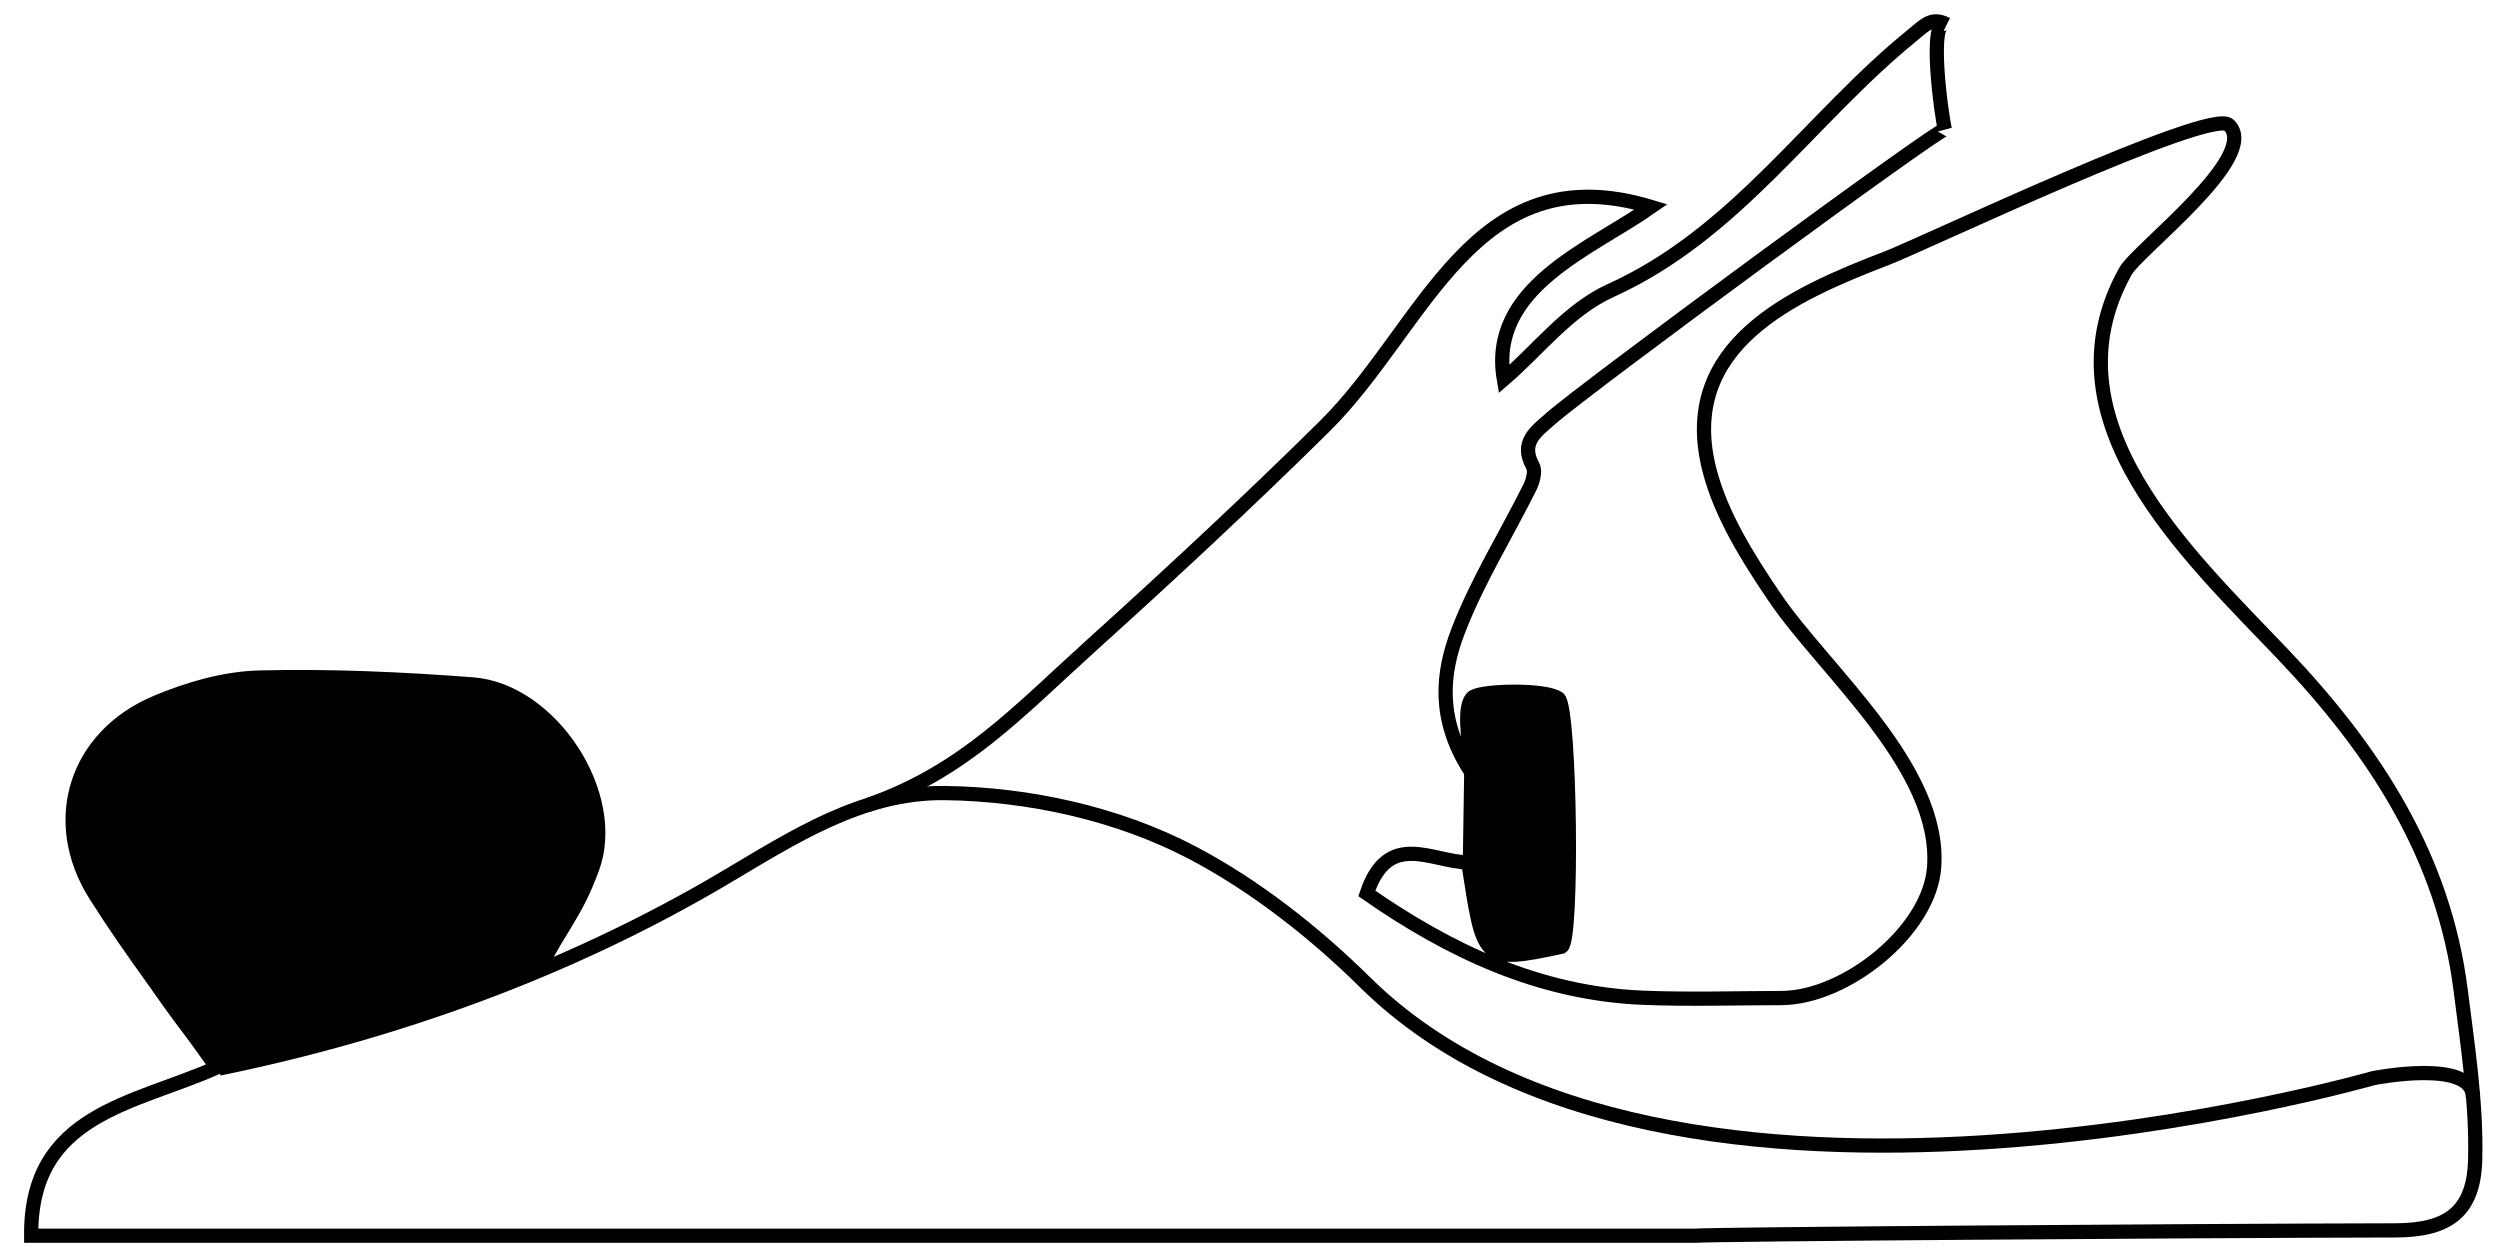
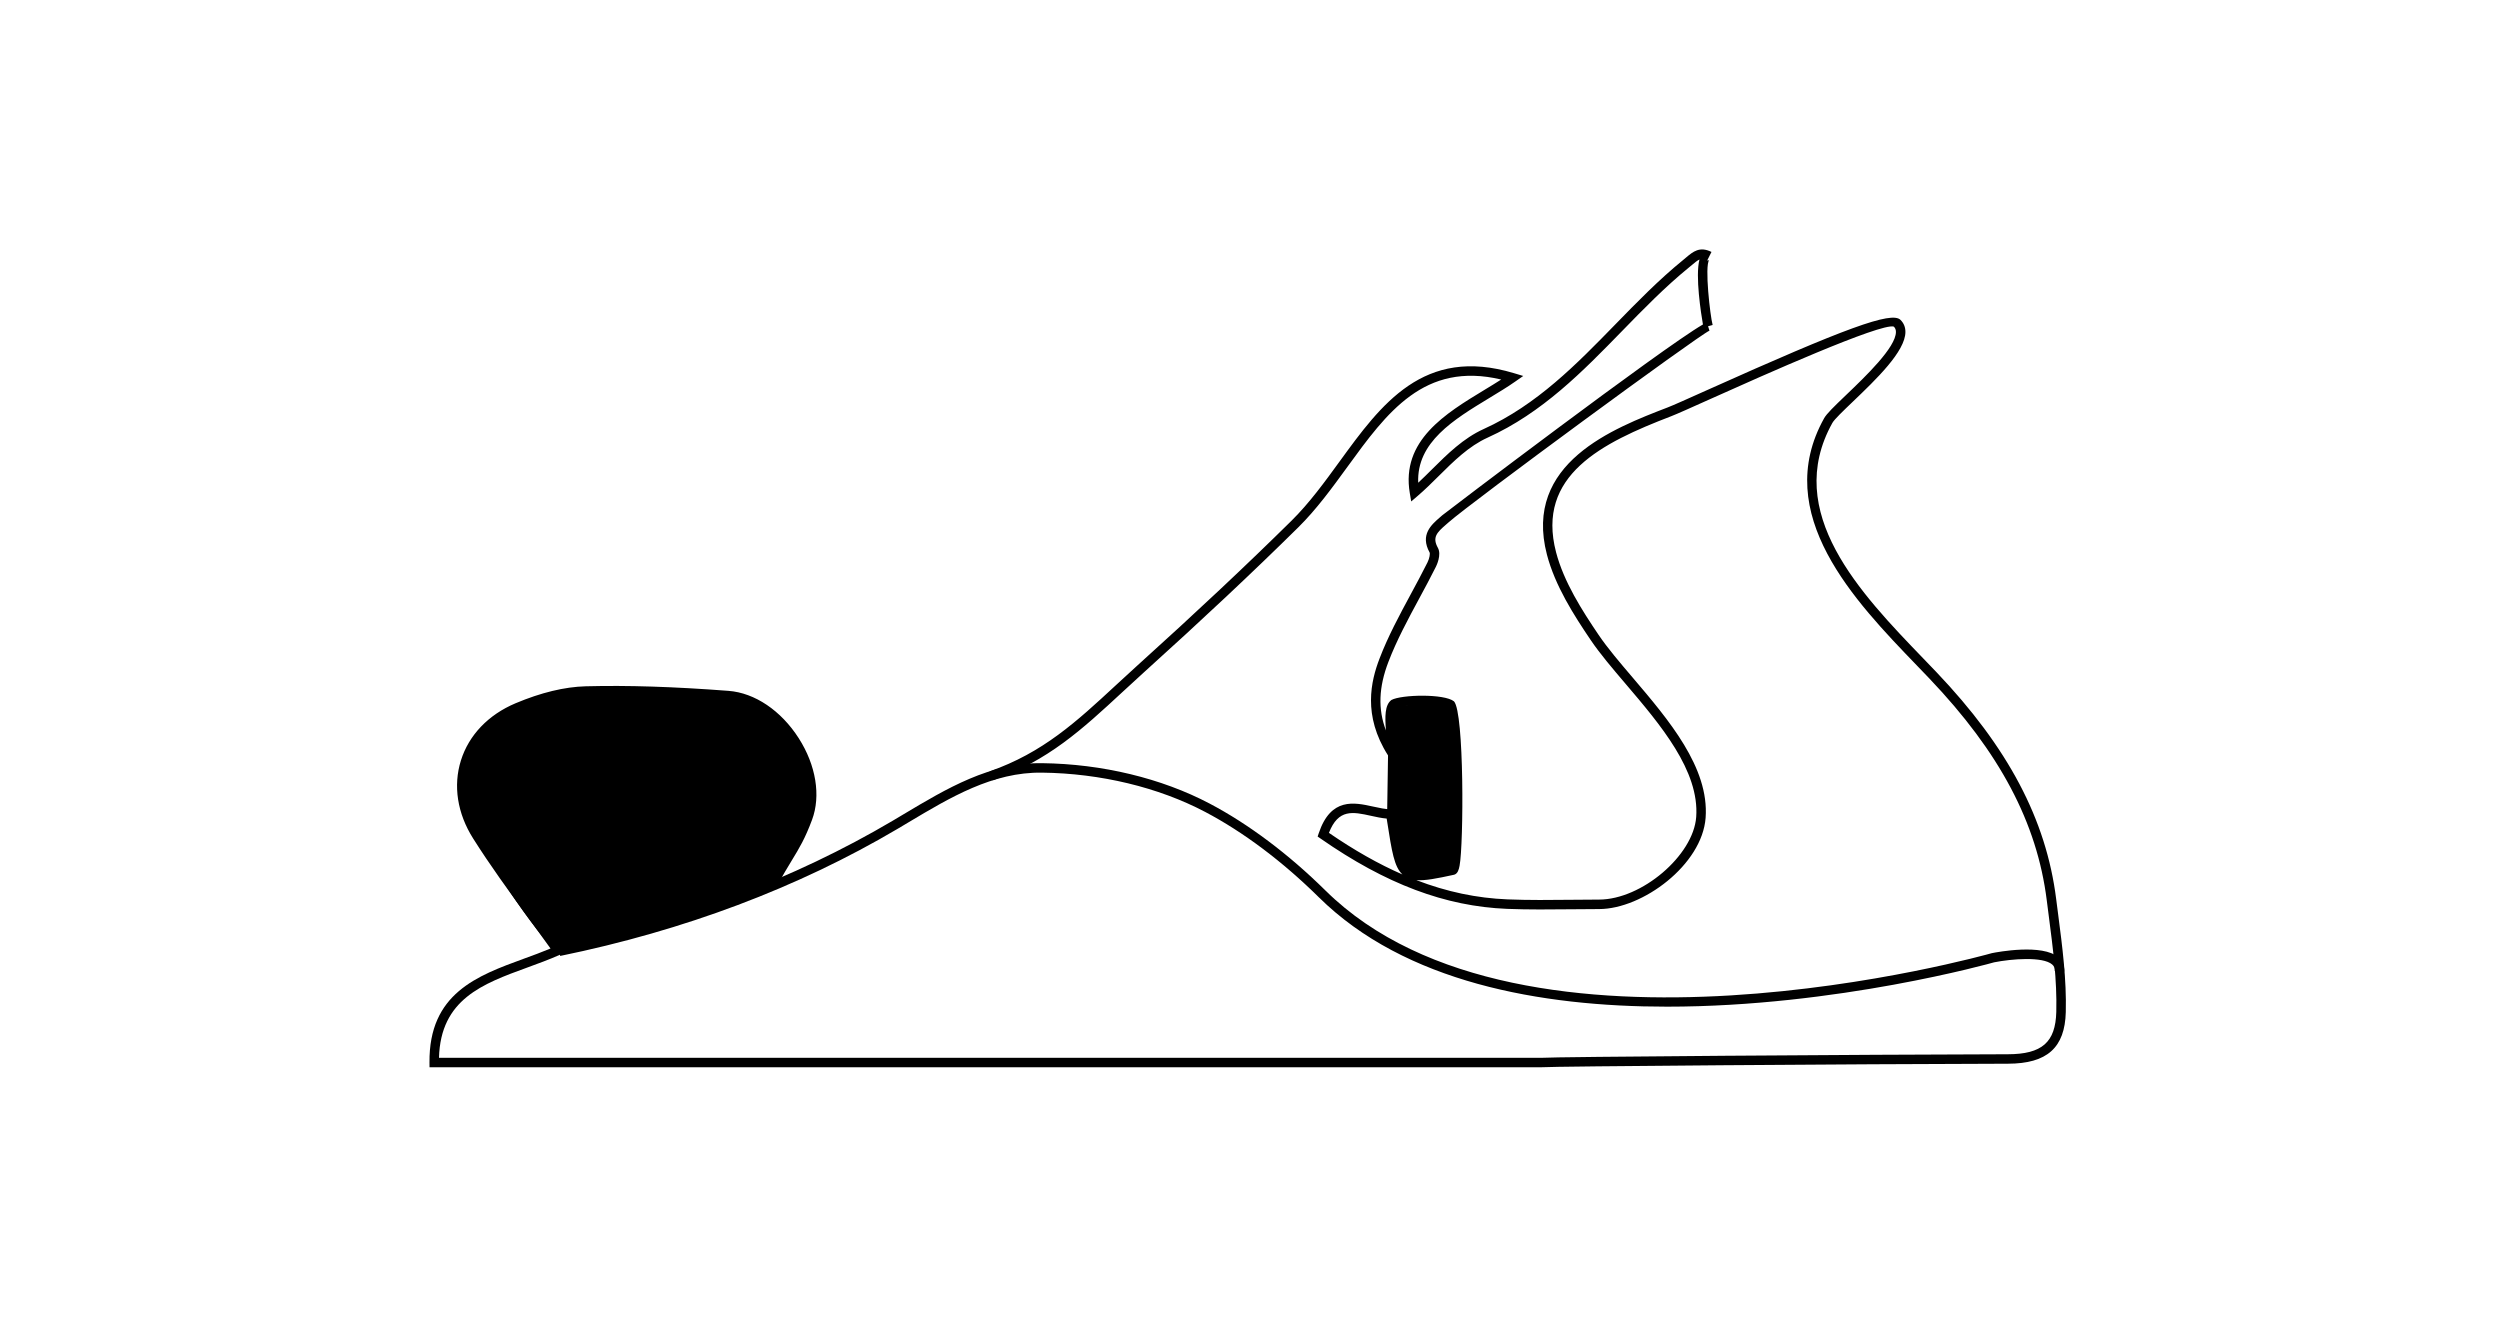
- <svg xmlns="http://www.w3.org/2000/svg" version="1.1" id="Layer_1" x="0px" y="0px" width="175.75px" height="87.87px" viewBox="0 0 175.75 87.87" enable-background="new 0 0 175.75 87.87" xml:space="preserve">
+ <svg xmlns="http://www.w3.org/2000/svg" version="1.1" id="Layer_1" x="0px" y="0px" width="423px" height="225px" viewBox="0 0 423 225" enable-background="new 0 0 423 225" xml:space="preserve">
  <g>
    <g>
      <g>
-         <path fill-rule="evenodd" clip-rule="evenodd" fill="none" stroke="#000000" stroke-miterlimit="10" d="M61.005,56.596     c6.755-2.355,10.567-6.576,15.792-11.291c5.533-4.994,10.984-10.063,16.29-15.301c7.139-7.042,10.451-19.24,22.987-15.459     c-4.275,2.989-11.451,5.658-10.354,12.117c2.428-2.078,4.52-4.884,7.52-6.242c8.825-3.995,14.004-12.091,21.167-17.917     c0.913-0.742,1.377-1.33,2.456-0.791c-1.381-0.69-0.352,6.606-0.136,7.398c-0.094-0.348-25.283,18.161-27.734,20.336     c-0.995,0.884-2.153,1.653-1.237,3.313c0.201,0.364,0.005,1.077-0.219,1.524c-1.681,3.371-3.704,6.607-5.042,10.106     c-1.111,2.906-1.474,6.117,0.843,9.76c0-2.053-0.563-4.56,0.245-5.166c0.875-0.472,5.189-0.518,5.995,0.135     c0.809,0.877,1.01,17.044,0.199,17.436c-5.656,1.226-5.479,0.953-6.559-5.928c-2.549-0.021-5.62-2.313-7.133,2.181     c5.786,4.027,12.102,7.04,19.442,7.335c3.225,0.131,6.459,0.025,9.689,0.021c4.535-0.006,10.427-4.729,10.753-9.184     c0.514-6.996-7.713-13.816-11.212-18.986c-1.865-2.756-3.744-5.738-4.568-8.893c-2.311-8.841,5.892-12.427,12.463-14.954     c2.571-0.989,22.756-10.601,24.038-9.357c2.272,2.202-6.42,8.758-7.271,10.283c-5.839,10.472,4.407,19.927,11.046,26.897     c6.44,6.762,11.339,14.23,12.526,23.688c0.495,3.945,1.114,7.929,1.013,11.877c-0.094,3.68-1.936,4.954-5.604,4.962     c-15.357,0.032-48.196,0.273-49.258,0.375c-38.983,0-77.968,0-116.95,0c-0.081-8.575,7.208-9.229,13.051-11.829     c-2.928-4.13-5.922-7.992-8.521-12.107c-3.292-5.211-1.401-11.162,4.259-13.549c2.266-0.953,4.796-1.689,7.225-1.752     c5.004-0.129,10.031,0.102,15.027,0.48c5.498,0.418,10.322,7.769,8.393,12.951c-1.163,3.12-1.958,3.694-3.729,7.051" />
+         <path d="M73.468,180.583h-0.793l-0.007-0.794c-0.111-11.709,8.067-14.691,15.973-17.579c1.496-0.544,3.032-1.103,4.509-1.724     c-1.266-1.773-2.538-3.517-3.799-5.249c-3.301-4.529-6.418-8.808-9.302-13.375c-2.672-4.23-3.403-8.918-2.059-13.202     c1.347-4.288,4.631-7.725,9.248-9.67c4.304-1.812,8.296-2.775,11.865-2.869c7.128-0.183,14.803,0.062,24.157,0.771     c4.448,0.339,8.89,3.332,11.883,8.01c2.929,4.574,3.77,9.741,2.253,13.817c-1.186,3.182-2.155,4.775-3.378,6.785     c-0.741,1.218-1.579,2.595-2.638,4.605l-1.418-0.747c1.083-2.053,1.934-3.454,2.687-4.69c1.226-2.015,2.112-3.472,3.244-6.512     c1.345-3.607,0.56-8.239-2.099-12.395c-2.683-4.194-6.766-6.979-10.655-7.277c-9.299-0.707-16.922-0.951-23.993-0.767     c-3.369,0.088-7.166,1.011-11.284,2.745c-4.175,1.76-7.138,4.84-8.341,8.675c-1.201,3.827-0.532,8.041,1.886,11.866     c2.854,4.523,5.957,8.781,9.241,13.288c1.457,1.999,2.924,4.014,4.385,6.072l0.565,0.798l-0.894,0.397     c-1.794,0.799-3.685,1.485-5.512,2.154c-7.526,2.746-14.649,5.347-14.915,15.265h186.557c1.727-0.169,54.628-0.55,78.913-0.602     c5.755-0.014,8.047-2.022,8.178-7.167c0.138-5.362-0.577-10.873-1.27-16.202l-0.347-2.707     c-1.643-13.086-7.951-25.001-19.853-37.495c-0.704-0.74-1.434-1.497-2.181-2.271c-10.406-10.795-24.659-25.582-15.635-41.765     c0.429-0.77,1.63-1.937,3.715-3.932c3.356-3.212,8.428-8.067,8.437-10.677c0-0.374-0.114-0.66-0.36-0.901     c-2.146-0.673-22.331,8.34-30.941,12.207c-3.339,1.5-5.751,2.582-6.727,2.958c-11.721,4.507-22.88,9.995-19.479,23.007     c1.317,5.036,4.41,9.867,7.208,14.001c1.501,2.216,3.572,4.649,5.769,7.226c6.071,7.129,12.953,15.21,12.33,23.699     c-0.581,7.948-10.647,15.445-18.023,15.455c-1.553,0-3.106,0.018-4.659,0.033c-3.571,0.038-7.266,0.074-10.898-0.068     c-10.488-0.423-20.521-4.202-31.572-11.896l-0.495-0.342l0.191-0.57c2.046-6.078,6.005-5.203,9.183-4.503     c1.065,0.234,2.07,0.455,3.01,0.466l0.682,0.003l0.284,1.826c0.742,4.771,1.15,7.4,2.315,8.198     c1.031,0.713,3.229,0.311,6.711-0.439c0.894-2.871,0.587-24.409-0.408-26.664c-1.25-0.742-7.5-0.676-8.627-0.073     c-0.452,0.352-0.27,2.718-0.134,4.442c0.079,1.036,0.163,2.108,0.163,3.131v2.75l-1.477-2.321     c-4.296-6.756-2.869-12.568-1.422-16.353c1.442-3.779,3.403-7.405,5.296-10.914c0.956-1.774,1.917-3.55,2.813-5.348     c0.372-0.745,0.466-1.514,0.364-1.696c-1.654-2.997,0.31-4.694,1.739-5.936l0.412-0.36c0.36-0.319,37.136-28.258,44.098-32.28     c-0.32-1.842-1.319-8.182-0.586-10.99c-0.336,0.145-0.707,0.445-1.25,0.903l-0.509,0.422c-4.032,3.279-7.747,7.091-11.339,10.778     c-6.629,6.804-13.483,13.839-22.748,18.034c-3.18,1.438-5.77,4.01-8.275,6.497c-1.154,1.145-2.346,2.327-3.579,3.382     l-1.075,0.919l-0.236-1.395c-1.514-8.908,6.016-13.473,12.657-17.499c0.978-0.593,1.92-1.164,2.809-1.735     c-13.037-3.093-19.356,5.6-26.03,14.784c-2.57,3.533-5.226,7.187-8.321,10.241c-7.633,7.536-16.178,15.562-26.124,24.537     c-1.257,1.133-2.461,2.25-3.641,3.341c-6.75,6.25-12.582,11.649-21.933,14.91l-0.529-1.514     c9.037-3.151,14.754-8.443,21.373-14.573c1.184-1.094,2.394-2.215,3.656-3.354c9.926-8.959,18.455-16.969,26.071-24.488     c3.002-2.962,5.619-6.561,8.149-10.042c6.982-9.601,14.193-19.528,29.473-14.922l1.583,0.477l-1.355,0.946     c-1.328,0.93-2.796,1.819-4.35,2.761c-6.079,3.686-12.353,7.488-12.068,14.358c0.778-0.723,1.546-1.483,2.342-2.275     c2.606-2.586,5.304-5.261,8.746-6.817c8.987-4.07,15.736-10.995,22.259-17.691c3.625-3.72,7.372-7.567,11.477-10.904l0.486-0.407     c1.19-1.001,2.31-1.949,4.301-0.962c0.003,0.001,0.006,0.003,0.011,0.005l-0.717,1.434c0.094,0.037,0.274-0.009,0.336-0.089     c-0.812,1.022,0.159,9.473,0.577,11.014v0.001l-0.772,0.213l0.236,0.745c-1.991,0.887-40.353,29.073-44.135,32.431l-0.428,0.373     c-1.584,1.373-2.367,2.171-1.385,3.95c0.641,1.163-0.233,2.982-0.335,3.186c-0.904,1.814-1.87,3.604-2.836,5.393     c-1.869,3.463-3.802,7.044-5.21,10.726c-1.631,4.266-1.783,7.963-0.414,11.585c-0.171-2.338-0.207-4.301,0.929-5.153     c1.696-0.923,8.962-1.083,10.588,0.234c1.744,1.877,1.642,24.139,0.944,27.814c-0.136,0.718-0.32,1.242-0.779,1.465l-0.18,0.062     c-2.875,0.623-4.873,1.03-6.365,0.902c5.169,1.991,10.252,3.053,15.443,3.261c3.596,0.146,7.268,0.108,10.814,0.068     c1.559-0.015,3.119-0.032,4.674-0.034c7.199-0.009,15.952-7.45,16.43-13.97c0.575-7.833-6.081-15.648-11.954-22.542     c-2.223-2.61-4.323-5.078-5.873-7.367c-2.873-4.243-6.052-9.213-7.431-14.493c-4.047-15.488,11.291-21.384,20.453-24.908     c0.937-0.359,3.454-1.492,6.646-2.923c23.562-10.58,31.203-13.354,32.71-11.895c0.566,0.548,0.852,1.24,0.849,2.056     c-0.011,3.291-4.955,8.024-8.931,11.829c-1.589,1.521-3.091,2.958-3.424,3.555c-8.444,15.146,4.771,28.856,15.39,39.872     c0.747,0.776,1.48,1.536,2.188,2.277c12.15,12.755,18.595,24.959,20.282,38.402l0.348,2.699     c0.699,5.391,1.423,10.962,1.281,16.45c-0.154,6.022-3.167,8.715-9.775,8.729c-25.658,0.053-77.237,0.443-78.84,0.596     L73.468,180.583z M224.854,140.921c4.276,2.938,8.392,5.273,12.439,7.039c-1.397-1.307-1.794-3.859-2.586-8.947l-0.08-0.509     c-0.887-0.078-1.785-0.275-2.656-0.468C228.899,137.359,226.449,136.821,224.854,140.921z" />
      </g>
    </g>
-     <path fill-rule="evenodd" clip-rule="evenodd" fill="none" stroke="#000000" stroke-miterlimit="10" d="M15.396,75.121   c12.416-2.547,24.514-6.893,35.443-13.344c4.857-2.867,9.725-6.096,15.564-6.025c5.926,0.074,12.201,1.447,17.442,4.205   c4.396,2.313,8.593,5.615,12.122,9.101c21.288,21.02,70.871,6.737,70.871,6.737s7.187-1.438,7.006,1.438" />
-     <path fill-rule="evenodd" clip-rule="evenodd" d="M15.001,75.12c0,0,21.001-4.333,23.167-7.333s2.833-5.667,2.833-5.667l1-3.833   c0,0-0.166-7.5-8.333-10.334c-2.167,0-4.334,0-4.334,0L16.668,47.62c0,0-11.834,1.167-11.667,11.5   C9.334,69.287,15.001,75.12,15.001,75.12z" />
-     <path fill-rule="evenodd" clip-rule="evenodd" d="M104.979,49.12c0,0,3.039-1.333,4.47-0.167   c1.432,1.167,0.358,17.334,0.358,17.334l-4.113,0.833l-1.431-0.667l-1.43-5.833l0.178-11.5H104.979z" />
+     <path d="M282.074,170.328c-21.479,0-44.363-4.127-58.933-18.512c-6.132-6.056-12.78-11.049-19.229-14.441   c-7.912-4.165-17.705-6.523-27.582-6.644c-8.339-0.132-15.574,4.209-22.562,8.379l-1.956,1.165   c-16.839,9.938-36.027,17.161-57.029,21.471l-0.322-1.57c20.829-4.271,39.85-11.432,56.538-21.28l1.949-1.161   c7.18-4.282,14.599-8.75,23.402-8.605c10.125,0.125,20.178,2.549,28.308,6.828c6.588,3.466,13.369,8.556,19.611,14.719   c33.384,32.965,111.964,10.823,112.756,10.595c0.927-0.188,8.572-1.634,11.263,0.718c0.703,0.614,1.043,1.444,0.981,2.405   l-1.599-0.101c0.03-0.469-0.104-0.807-0.437-1.099c-1.585-1.383-6.869-0.961-9.832-0.369   C336.983,162.946,310.787,170.328,282.074,170.328z" />
+     <path d="M93.987,160.957c0,0,33.645-6.939,37.116-11.746c3.471-4.808,4.539-9.08,4.539-9.08l1.603-6.142   c0,0-0.265-12.017-13.351-16.557c-3.473,0-6.944,0-6.944,0l-20.292-0.533c0,0-18.959,1.869-18.692,18.424   C84.908,151.613,93.987,160.957,93.987,160.957z" />
+     <path d="M238.14,119.303c0,0,4.871-2.136,7.162-0.268c2.295,1.869,0.574,27.771,0.574,27.771l-6.59,1.334l-2.292-1.067   l-2.292-9.346l0.285-18.424H238.14L238.14,119.303z" />
  </g>
</svg>
